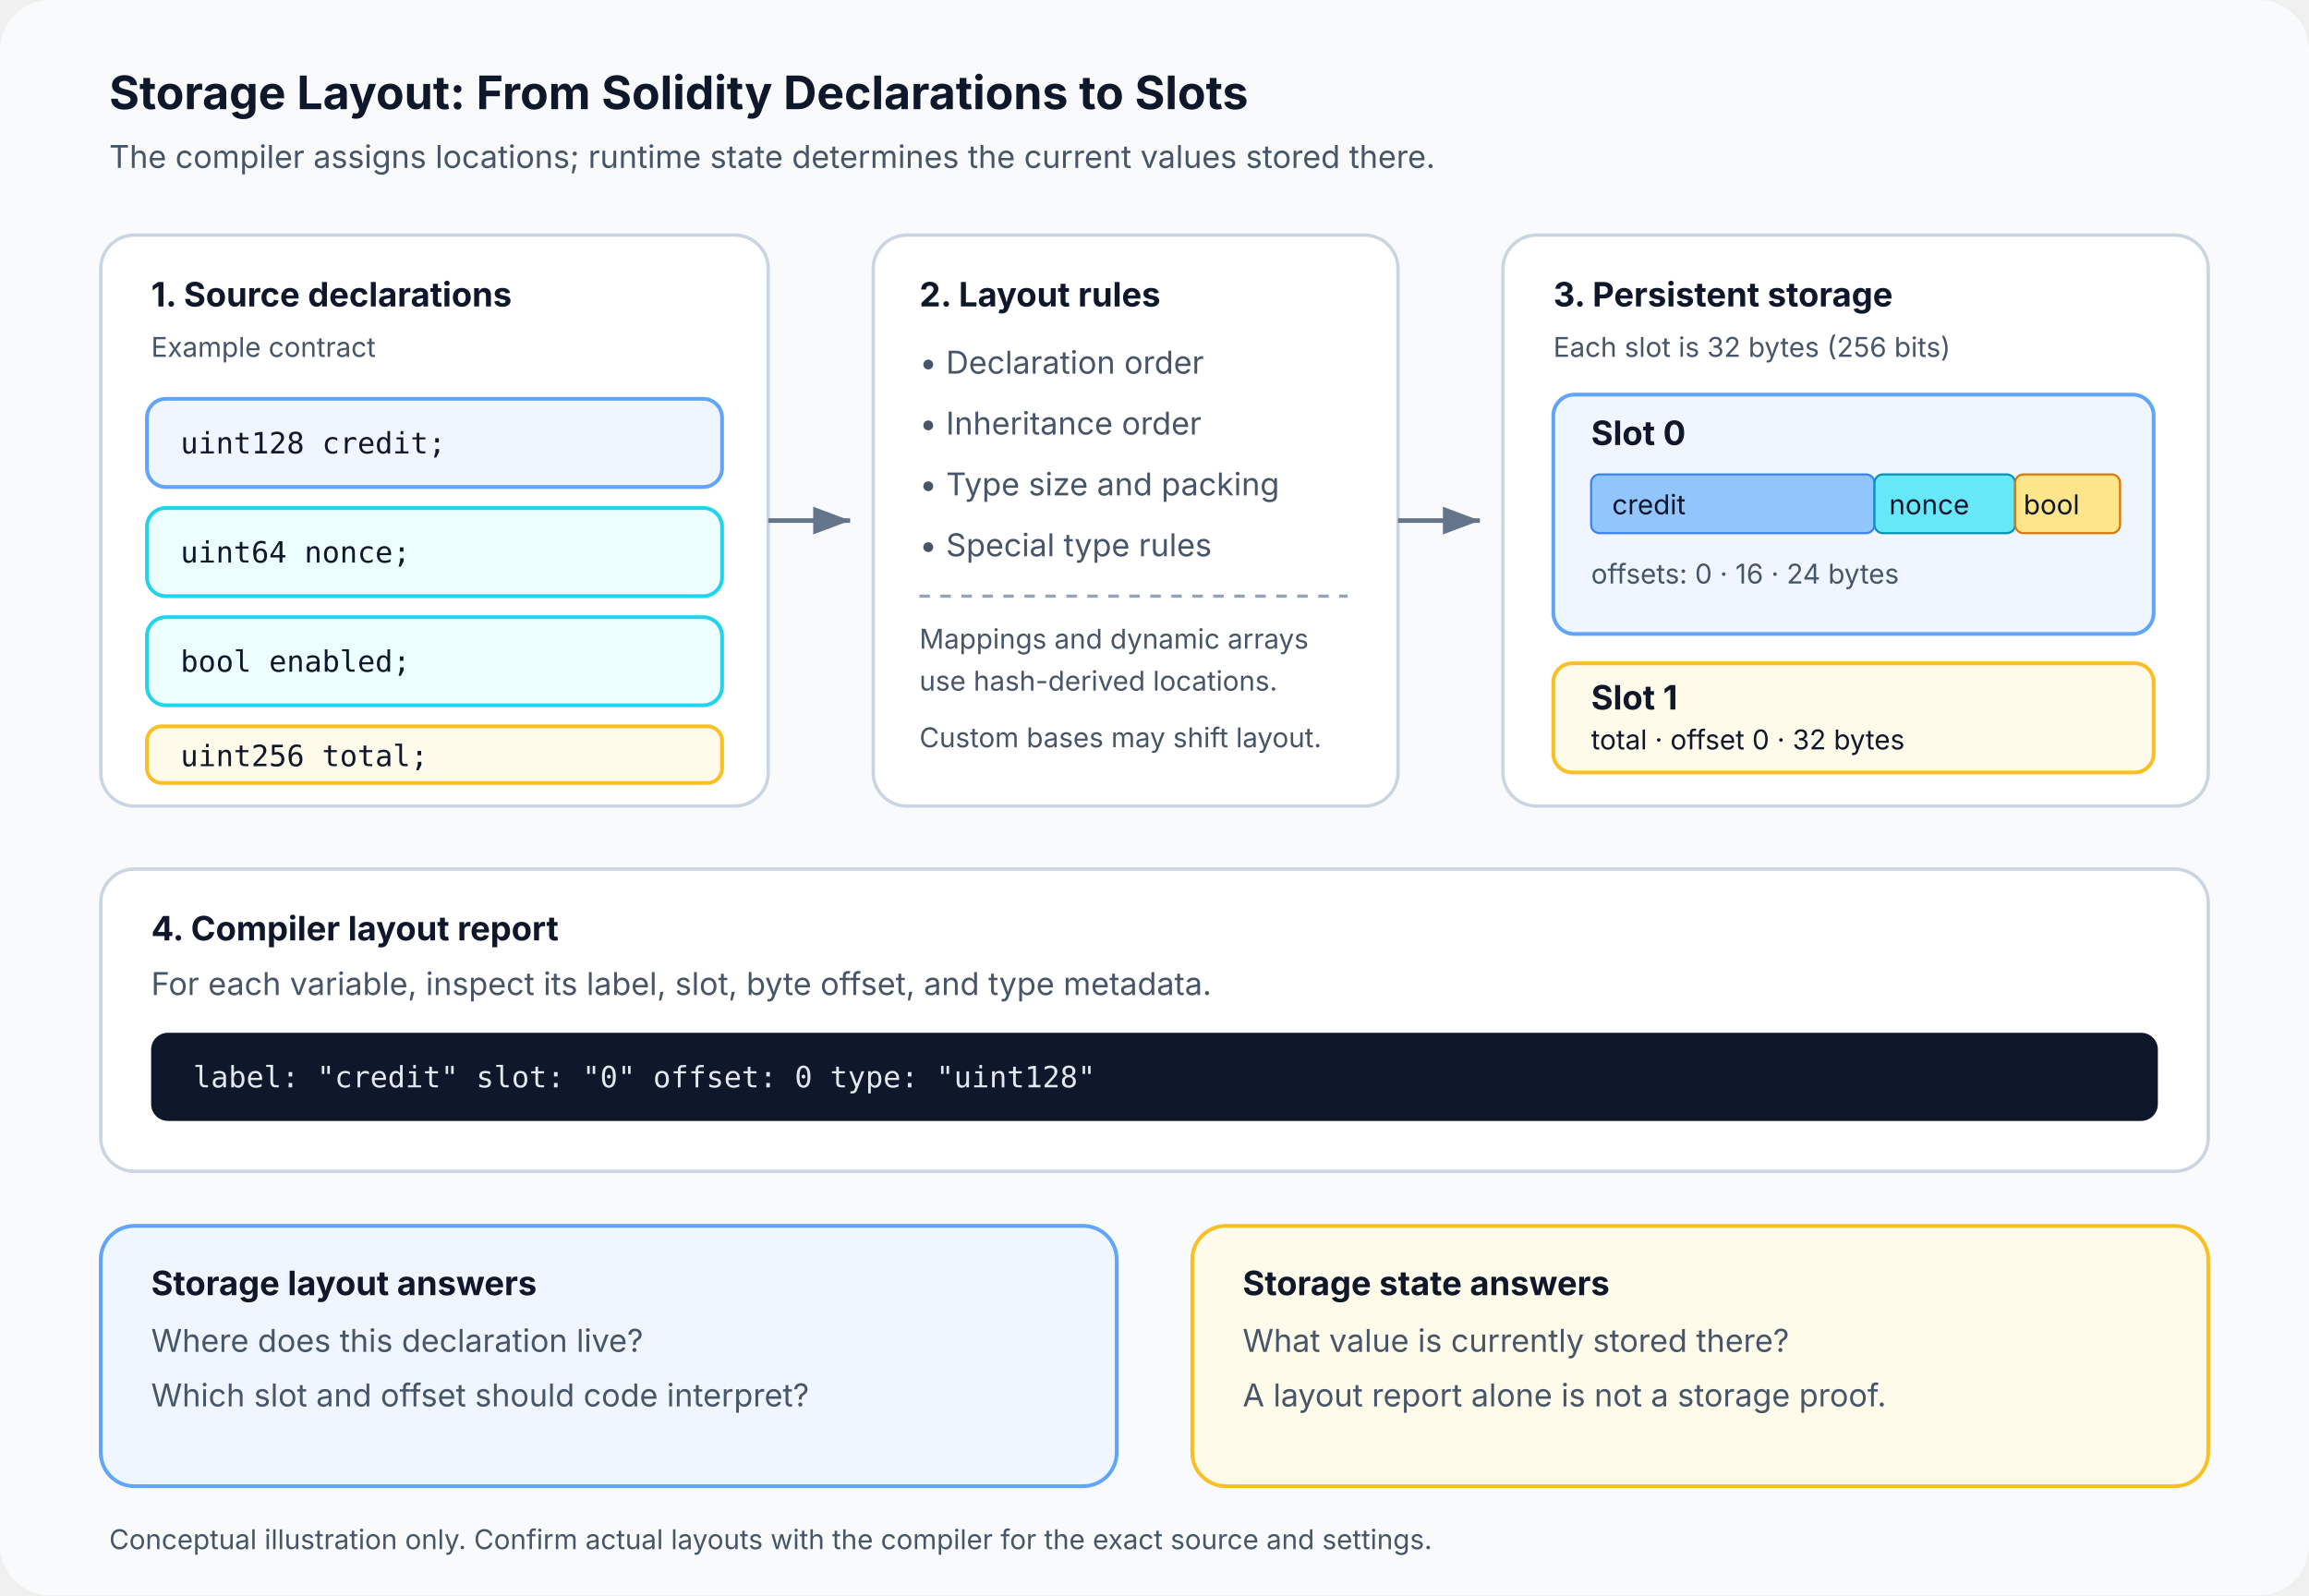
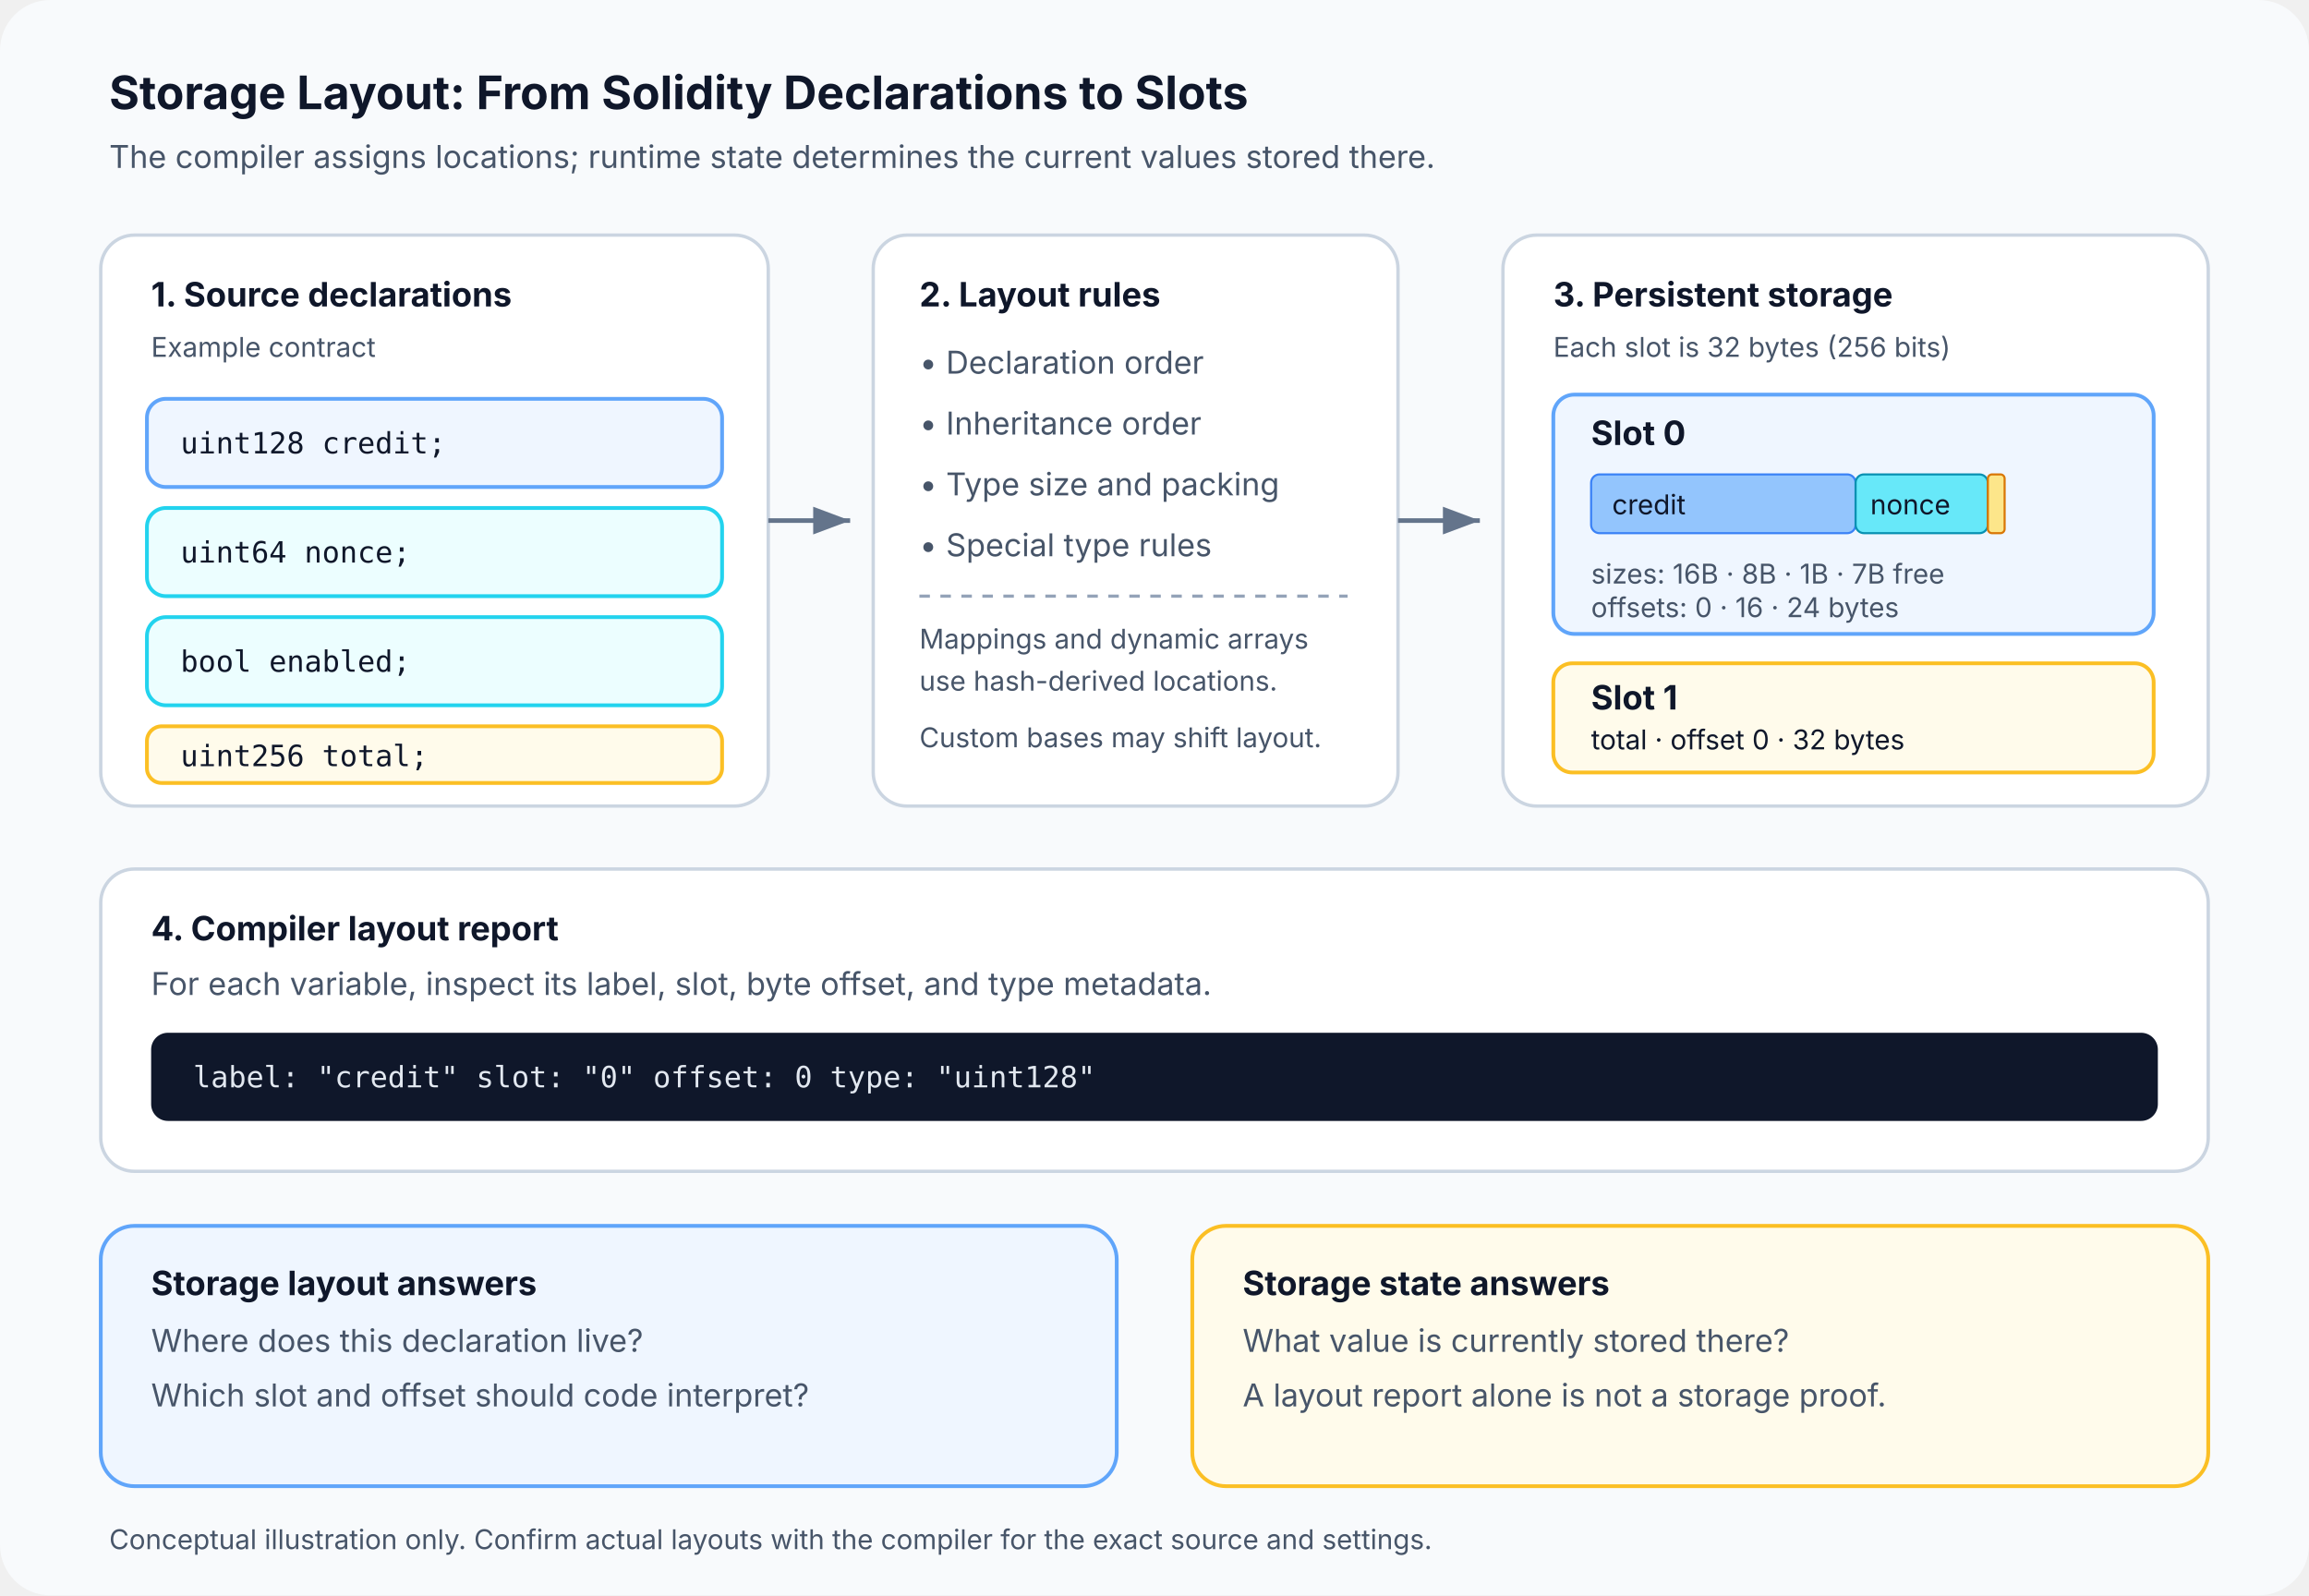
<svg xmlns="http://www.w3.org/2000/svg" width="1100" height="760" viewBox="0 0 1100 760" role="img" aria-labelledby="title desc">
  <defs>
    <style>
      .bg { fill: #f8fafc; }
      .panel { fill: #ffffff; stroke: #cbd5e1; stroke-width: 1.6; }
      .blue { fill: #eff6ff; stroke: #60a5fa; stroke-width: 1.8; }
      .teal { fill: #ecfeff; stroke: #22d3ee; stroke-width: 1.8; }
      .gold { fill: #fffbeb; stroke: #fbbf24; stroke-width: 1.8; }
      .ink { fill: #0f172a; font-family: Inter, Arial, sans-serif; }
      .muted { fill: #475569; font-family: Inter, Arial, sans-serif; }
      .heading { font-size: 22px; font-weight: 700; }
      .label { font-size: 16px; font-weight: 700; }
      .body { font-size: 15px; }
      .small { font-size: 13px; }
      .mono { font-size: 14px; font-family: ui-monospace, SFMono-Regular, Menlo, monospace; }
      .line { fill: none; stroke: #64748b; stroke-width: 2.2; }
      .dash { fill: none; stroke: #94a3b8; stroke-width: 1.5; stroke-dasharray: 5 5; }
    </style>
    <marker id="arrow" markerWidth="10" markerHeight="10" refX="8" refY="3" orient="auto">
      <path d="M0,0 L8,3 L0,6 Z" fill="#64748b" />
    </marker>
  </defs>
  <rect class="bg" x="0" y="0" width="1100" height="760" rx="24" />
  <text class="ink heading" x="52" y="52">Storage Layout: From Solidity Declarations to Slots</text>
  <text class="muted body" x="52" y="80">The compiler assigns locations; runtime state determines the current values stored there.</text>
  <rect class="panel" x="48" y="112" width="318" height="272" rx="16" />
  <text class="ink label" x="72" y="146">1. Source declarations</text>
  <text class="muted small" x="72" y="170">Example contract</text>
  <rect class="blue" x="70" y="190" width="274" height="42" rx="9" />
  <text class="ink mono" x="86" y="216">uint128 credit;</text>
  <rect class="teal" x="70" y="242" width="274" height="42" rx="9" />
  <text class="ink mono" x="86" y="268">uint64 nonce;</text>
  <rect class="teal" x="70" y="294" width="274" height="42" rx="9" />
  <text class="ink mono" x="86" y="320">bool enabled;</text>
  <rect class="gold" x="70" y="346" width="274" height="27" rx="7" />
  <text class="ink mono" x="86" y="365">uint256 total;</text>
  <path class="line" d="M366 248 L405 248" marker-end="url(#arrow)" />
  <rect class="panel" x="416" y="112" width="250" height="272" rx="16" />
  <text class="ink label" x="438" y="146">2. Layout rules</text>
  <text class="muted body" x="438" y="178">• Declaration order</text>
  <text class="muted body" x="438" y="207">• Inheritance order</text>
  <text class="muted body" x="438" y="236">• Type size and packing</text>
  <text class="muted body" x="438" y="265">• Special type rules</text>
  <path class="dash" d="M438 284 L642 284" />
  <text class="muted small" x="438" y="309">Mappings and dynamic arrays</text>
  <text class="muted small" x="438" y="329">use hash-derived locations.</text>
  <text class="muted small" x="438" y="356">Custom bases may shift layout.</text>
  <path class="line" d="M666 248 L705 248" marker-end="url(#arrow)" />
  <rect class="panel" x="716" y="112" width="336" height="272" rx="16" />
  <text class="ink label" x="740" y="146">3. Persistent storage</text>
  <text class="muted small" x="740" y="170">Each slot is 32 bytes (256 bits)</text>
  <rect class="blue" x="740" y="188" width="286" height="114" rx="10" />
  <text class="ink label" x="758" y="212">Slot 0</text>
-   <rect x="758" y="226" width="135" height="28" rx="4" fill="#93c5fd" stroke="#3b82f6" />
-   <rect x="893" y="226" width="67" height="28" rx="4" fill="#67e8f9" stroke="#0891b2" />
-   <rect x="960" y="226" width="50" height="28" rx="4" fill="#fde68a" stroke="#d97706" />
+   <rect x="758" y="226" width="126" height="28" rx="4" fill="#93c5fd" stroke="#3b82f6" />
+   <rect x="884" y="226" width="63" height="28" rx="4" fill="#67e8f9" stroke="#0891b2" />
+   <rect x="947" y="226" width="8" height="28" rx="2" fill="#fde68a" stroke="#d97706" />
  <text class="ink small" x="768" y="245">credit</text>
-   <text class="ink small" x="900" y="245">nonce</text>
-   <text class="ink small" x="964" y="245">bool</text>
-   <text class="muted small" x="758" y="278">offsets: 0 · 16 · 24 bytes</text>
+   <text class="ink small" x="891" y="245">nonce</text>
+   <text class="muted small" x="758" y="278">sizes: 16B · 8B · 1B · 7B free</text>
+   <text class="muted small" x="758" y="294">offsets: 0 · 16 · 24 bytes</text>
  <rect class="gold" x="740" y="316" width="286" height="52" rx="9" />
  <text class="ink label" x="758" y="338">Slot 1</text>
  <text class="ink small" x="758" y="357">total · offset 0 · 32 bytes</text>
  <rect class="panel" x="48" y="414" width="1004" height="144" rx="16" />
  <text class="ink label" x="72" y="448">4. Compiler layout report</text>
  <text class="muted body" x="72" y="474">For each variable, inspect its label, slot, byte offset, and type metadata.</text>
  <rect x="72" y="492" width="956" height="42" rx="8" fill="#0f172a" />
  <text x="92" y="518" fill="#e2e8f0" font-family="ui-monospace, SFMono-Regular, Menlo, monospace" font-size="14">label: "credit"     slot: "0"     offset: 0     type: "uint128"</text>
  <rect class="blue" x="48" y="584" width="484" height="124" rx="16" />
  <text class="ink label" x="72" y="617">Storage layout answers</text>
  <text class="muted body" x="72" y="644">Where does this declaration live?</text>
  <text class="muted body" x="72" y="670">Which slot and offset should code interpret?</text>
  <rect class="gold" x="568" y="584" width="484" height="124" rx="16" />
  <text class="ink label" x="592" y="617">Storage state answers</text>
  <text class="muted body" x="592" y="644">What value is currently stored there?</text>
  <text class="muted body" x="592" y="670">A layout report alone is not a storage proof.</text>
  <text class="muted small" x="52" y="738">Conceptual illustration only. Confirm actual layouts with the compiler for the exact source and settings.</text>
</svg>
